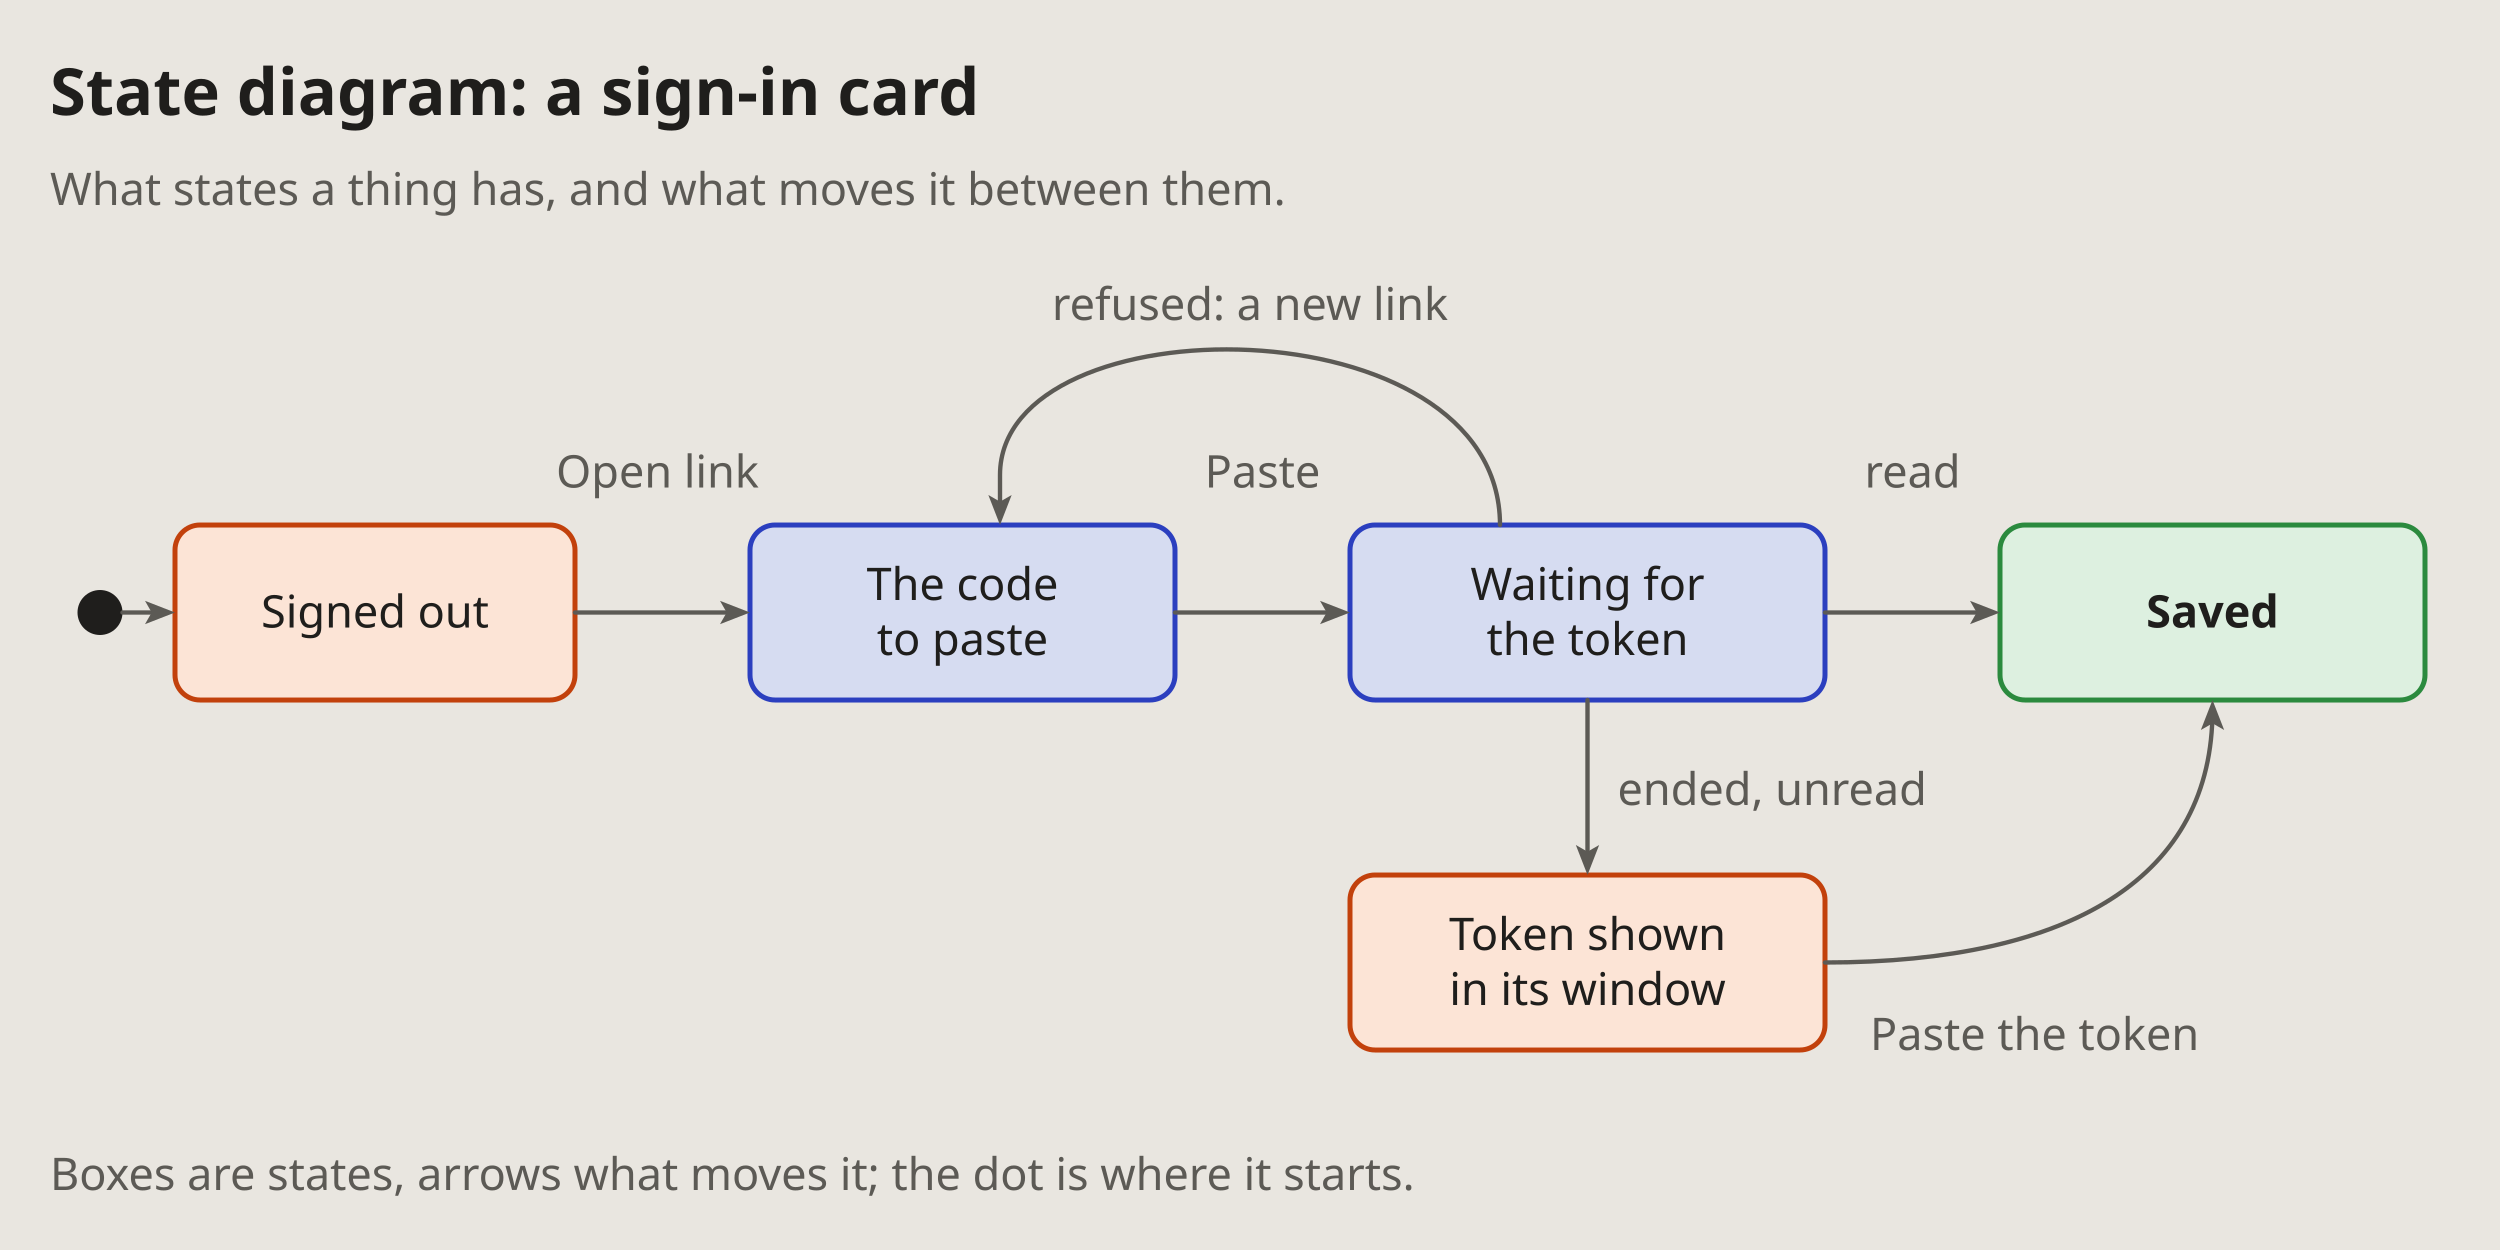
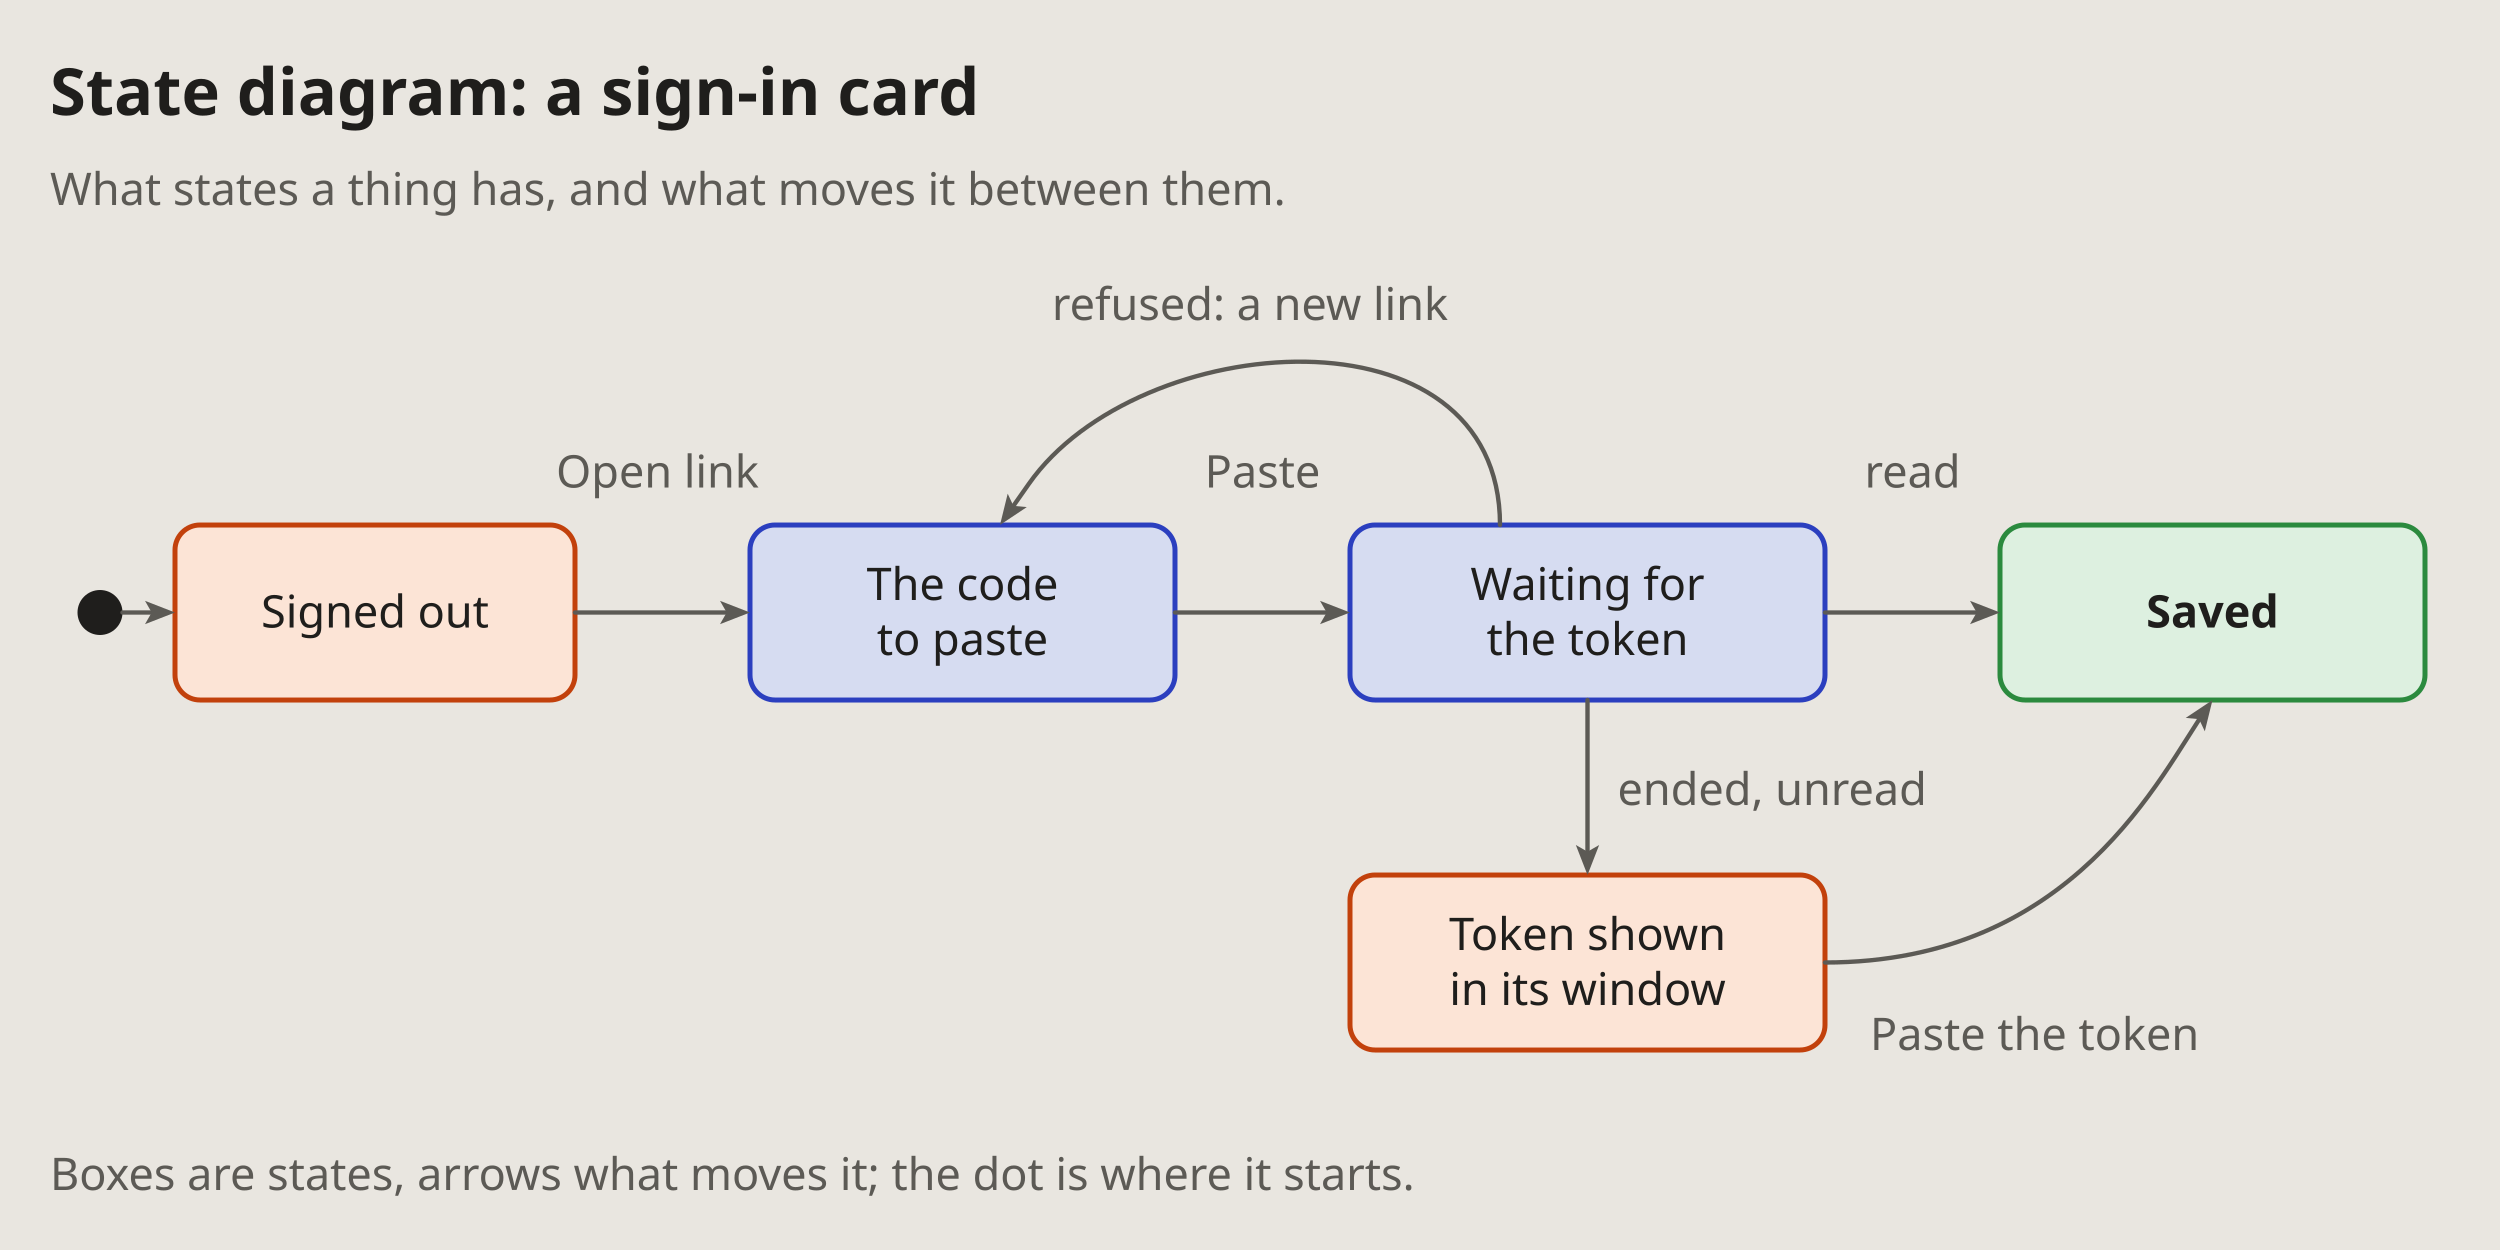
<svg xmlns="http://www.w3.org/2000/svg" viewBox="0 0 1000 500" width="1000" height="500" font-family="Noto Sans, Ubuntu, system-ui, sans-serif">
  <defs>
    <marker id="arrow-text" viewBox="0 0 12 12" refX="8" refY="6" markerUnits="userSpaceOnUse" markerWidth="16" markerHeight="16" orient="auto-start-reverse">
      <path d="M2 2.5 L11 6 L2 9.5 L4 6 z" fill="#1F1E1C" stroke-linejoin="round" />
    </marker>
    <marker id="arrow-blue" viewBox="0 0 12 12" refX="8" refY="6" markerUnits="userSpaceOnUse" markerWidth="16" markerHeight="16" orient="auto-start-reverse">
      <path d="M2 2.5 L11 6 L2 9.5 L4 6 z" fill="#2B3FBF" stroke-linejoin="round" />
    </marker>
    <marker id="arrow-red" viewBox="0 0 12 12" refX="8" refY="6" markerUnits="userSpaceOnUse" markerWidth="16" markerHeight="16" orient="auto-start-reverse">
      <path d="M2 2.5 L11 6 L2 9.5 L4 6 z" fill="#C92A2A" stroke-linejoin="round" />
    </marker>
    <marker id="arrow-green" viewBox="0 0 12 12" refX="8" refY="6" markerUnits="userSpaceOnUse" markerWidth="16" markerHeight="16" orient="auto-start-reverse">
      <path d="M2 2.5 L11 6 L2 9.5 L4 6 z" fill="#2B8A3E" stroke-linejoin="round" />
    </marker>
    <marker id="arrow-grey" viewBox="0 0 12 12" refX="8" refY="6" markerUnits="userSpaceOnUse" markerWidth="16" markerHeight="16" orient="auto-start-reverse">
      <path d="M2 2.5 L11 6 L2 9.5 L4 6 z" fill="#5C5A55" stroke-linejoin="round" />
    </marker>
  </defs>
  <rect width="1000" height="500" fill="#E9E6E0" />
  <text x="20" y="46" font-size="26" font-weight="700" fill="#1F1E1C">State diagram: a sign-in card</text>
  <text x="20" y="82" font-size="18" fill="#5C5A55">What states a thing has, and what moves it between them.</text>
  <circle cx="40" cy="245" r="9" fill="#1F1E1C" />
  <rect x="70" y="210" width="160" height="70" rx="10" fill="#FCE4D6" stroke="#C2410C" stroke-width="2" />
  <text x="150" y="251" font-size="18" text-anchor="middle" fill="#1F1E1C">Signed out</text>
  <rect x="300" y="210" width="170" height="70" rx="10" fill="#D6DCF1" stroke="#2B3FBF" stroke-width="2" />
  <text x="385" y="240" font-size="18" text-anchor="middle" fill="#1F1E1C">The code</text>
  <text x="385" y="262" font-size="18" text-anchor="middle" fill="#1F1E1C">to paste</text>
  <rect x="540" y="210" width="190" height="70" rx="10" fill="#D6DCF1" stroke="#2B3FBF" stroke-width="2" />
  <text x="635" y="240" font-size="18" text-anchor="middle" fill="#1F1E1C">Waiting for</text>
  <text x="635" y="262" font-size="18" text-anchor="middle" fill="#1F1E1C">the token</text>
  <rect x="800" y="210" width="170" height="70" rx="10" fill="#DDF0E0" stroke="#2B8A3E" stroke-width="2" />
  <text x="885" y="251" font-size="18" text-anchor="middle" font-weight="700" fill="#1F1E1C">Saved</text>
  <rect x="540" y="350" width="190" height="70" rx="10" fill="#FCE4D6" stroke="#C2410C" stroke-width="2" />
  <text x="635" y="380" font-size="18" text-anchor="middle" fill="#1F1E1C">Token shown</text>
  <text x="635" y="402" font-size="18" text-anchor="middle" fill="#1F1E1C">in its window</text>
  <path d="M49 245 H66" fill="none" stroke="#5C5A55" stroke-width="1.75" stroke-linecap="round" marker-end="url(#arrow-grey)" />
  <path d="M230 245 H296" fill="none" stroke="#5C5A55" stroke-width="1.75" stroke-linecap="round" marker-end="url(#arrow-grey)" />
  <path d="M470 245 H536" fill="none" stroke="#5C5A55" stroke-width="1.75" stroke-linecap="round" marker-end="url(#arrow-grey)" />
  <path d="M730 245 H796" fill="none" stroke="#5C5A55" stroke-width="1.75" stroke-linecap="round" marker-end="url(#arrow-grey)" />
-   <path d="M600 210 C600 120 400 120 400 190 V206" fill="none" stroke="#5C5A55" stroke-width="1.75" stroke-linecap="round" marker-end="url(#arrow-grey)" />
+   <path d="M600 210 C600 120 455.1 131.3 411.5 193.6 L402.3 206.7" fill="none" stroke="#5C5A55" stroke-width="1.75" stroke-linecap="round" marker-end="url(#arrow-grey)" />
  <path d="M635 280 V346" fill="none" stroke="#5C5A55" stroke-width="1.75" stroke-linecap="round" marker-end="url(#arrow-grey)" />
-   <path d="M730 385 C830 385 885 350 885 284" fill="none" stroke="#5C5A55" stroke-width="1.75" stroke-linecap="round" marker-end="url(#arrow-grey)" />
+   <path d="M730 385 C830 385 864.3 309.5 882.7 283.3" fill="none" stroke="#5C5A55" stroke-width="1.75" stroke-linecap="round" marker-end="url(#arrow-grey)" />
  <text x="263" y="195" font-size="18" text-anchor="middle" fill="#5C5A55">Open link</text>
  <text x="505" y="195" font-size="18" text-anchor="middle" fill="#5C5A55">Paste</text>
  <text x="765" y="195" font-size="18" text-anchor="middle" fill="#5C5A55">read</text>
  <text x="500" y="128" font-size="18" text-anchor="middle" fill="#5C5A55">refused: a new link</text>
  <text x="647" y="322" font-size="18" text-anchor="start" fill="#5C5A55">ended, unread</text>
  <text x="748" y="420" font-size="18" text-anchor="start" fill="#5C5A55">Paste the token</text>
  <text x="20" y="476" font-size="18" fill="#5C5A55">Boxes are states, arrows what moves it; the dot is where it starts.</text>
</svg>
